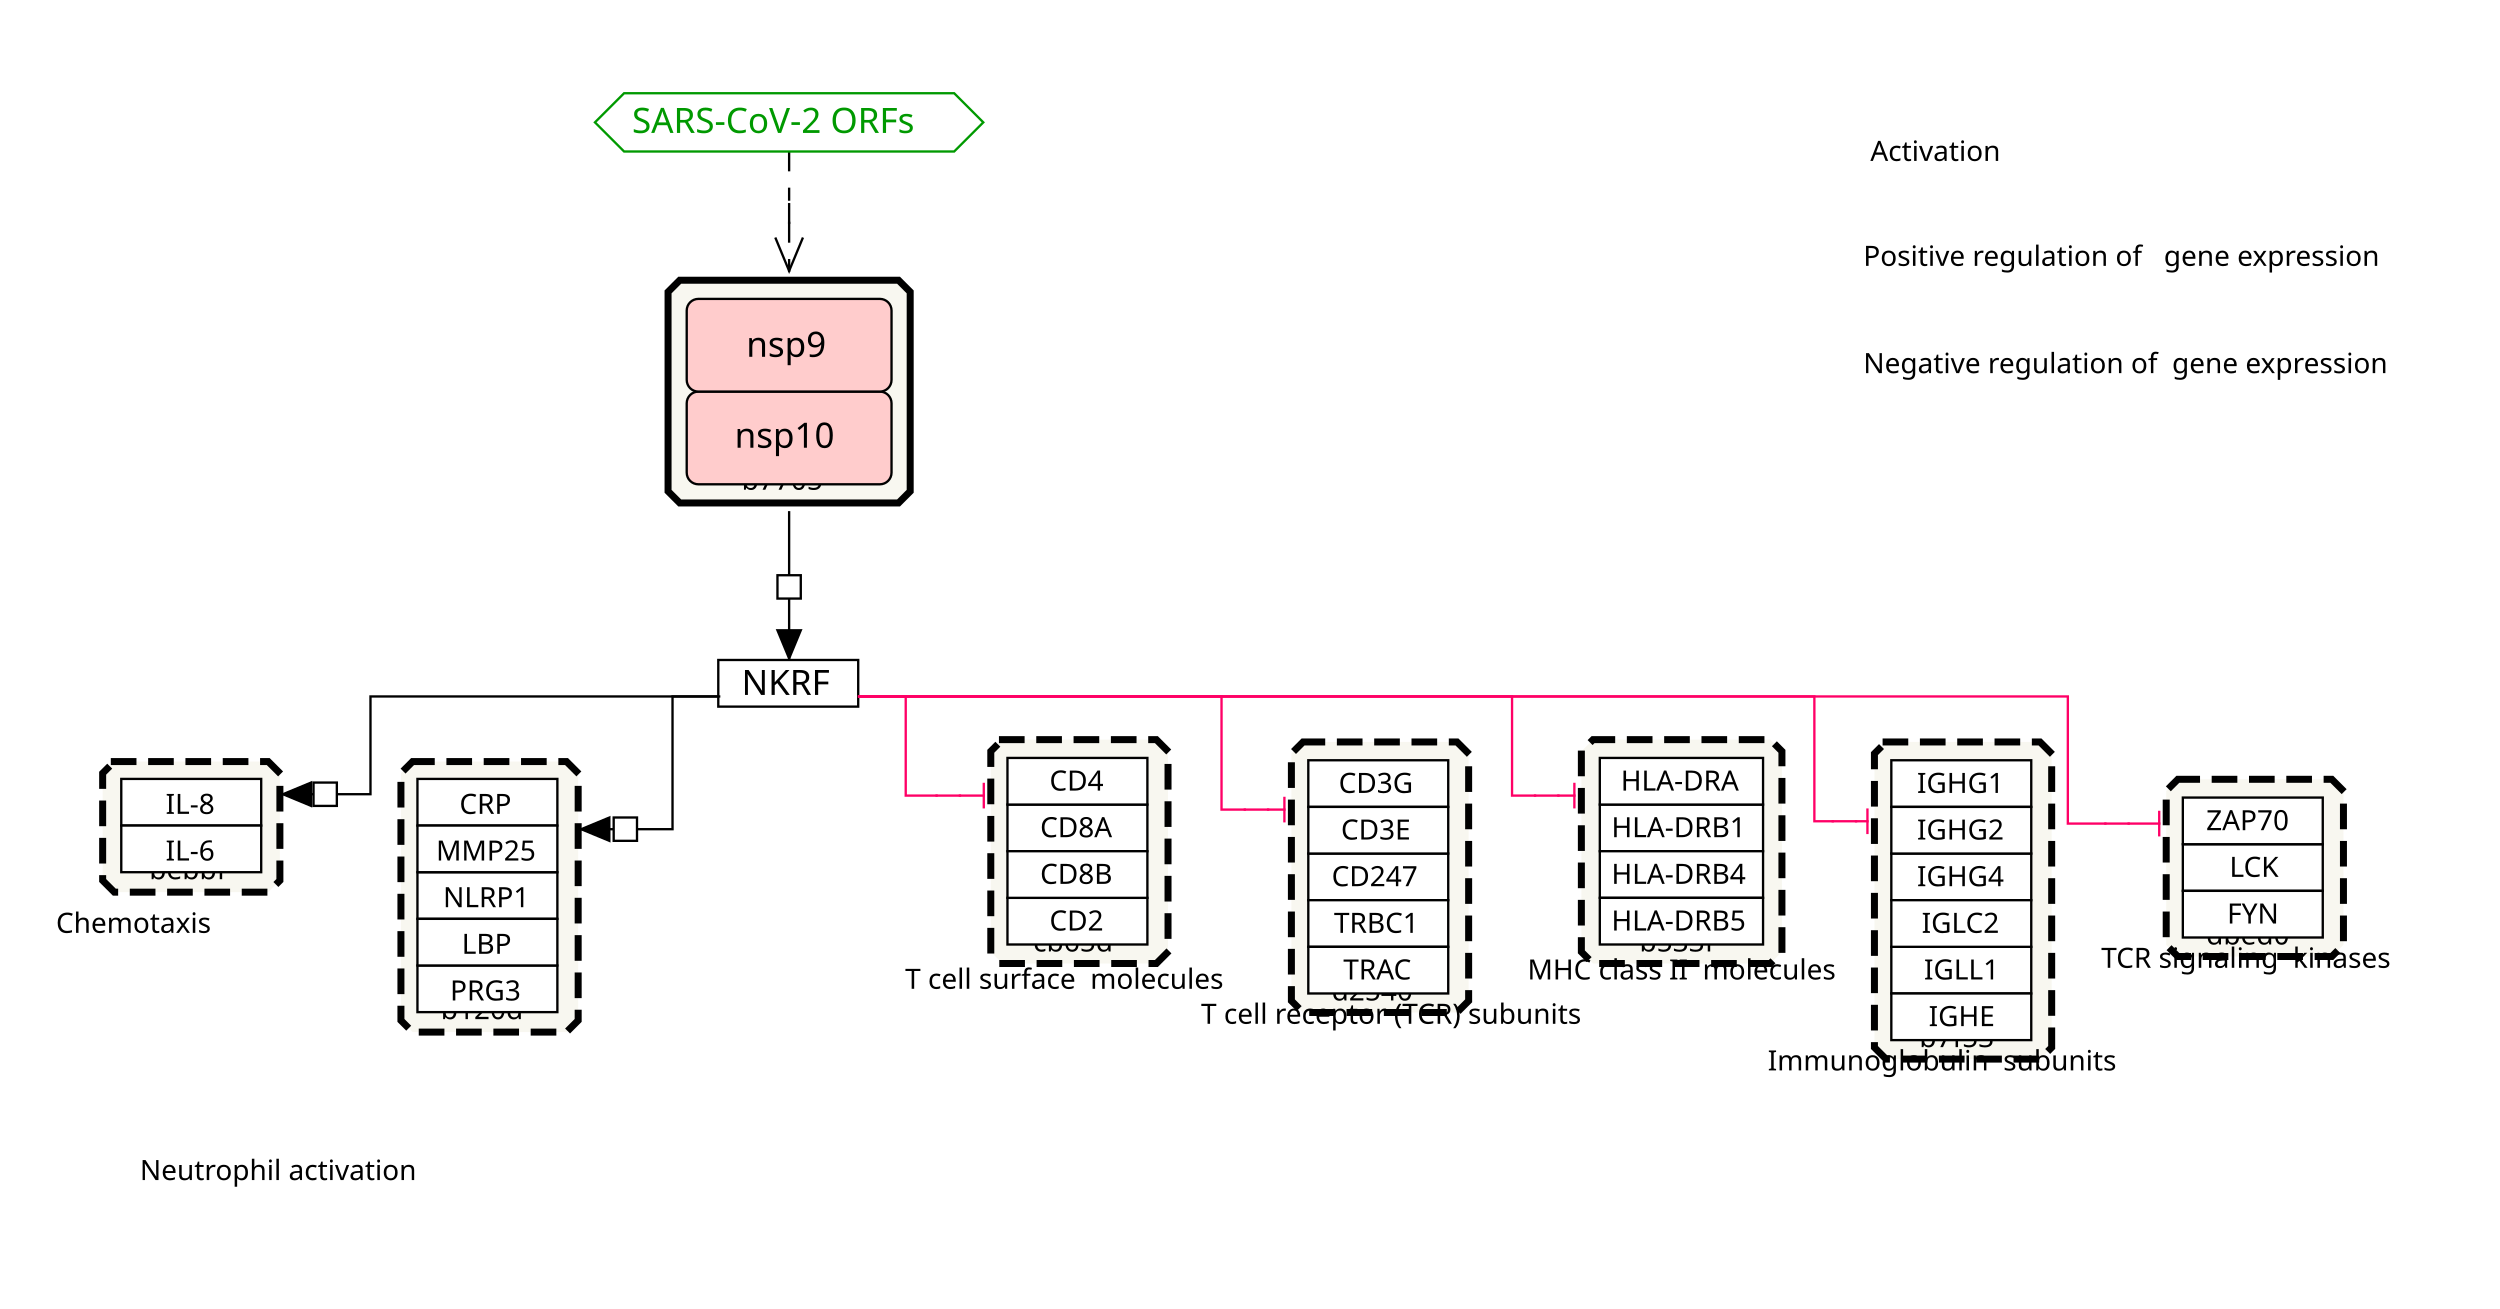
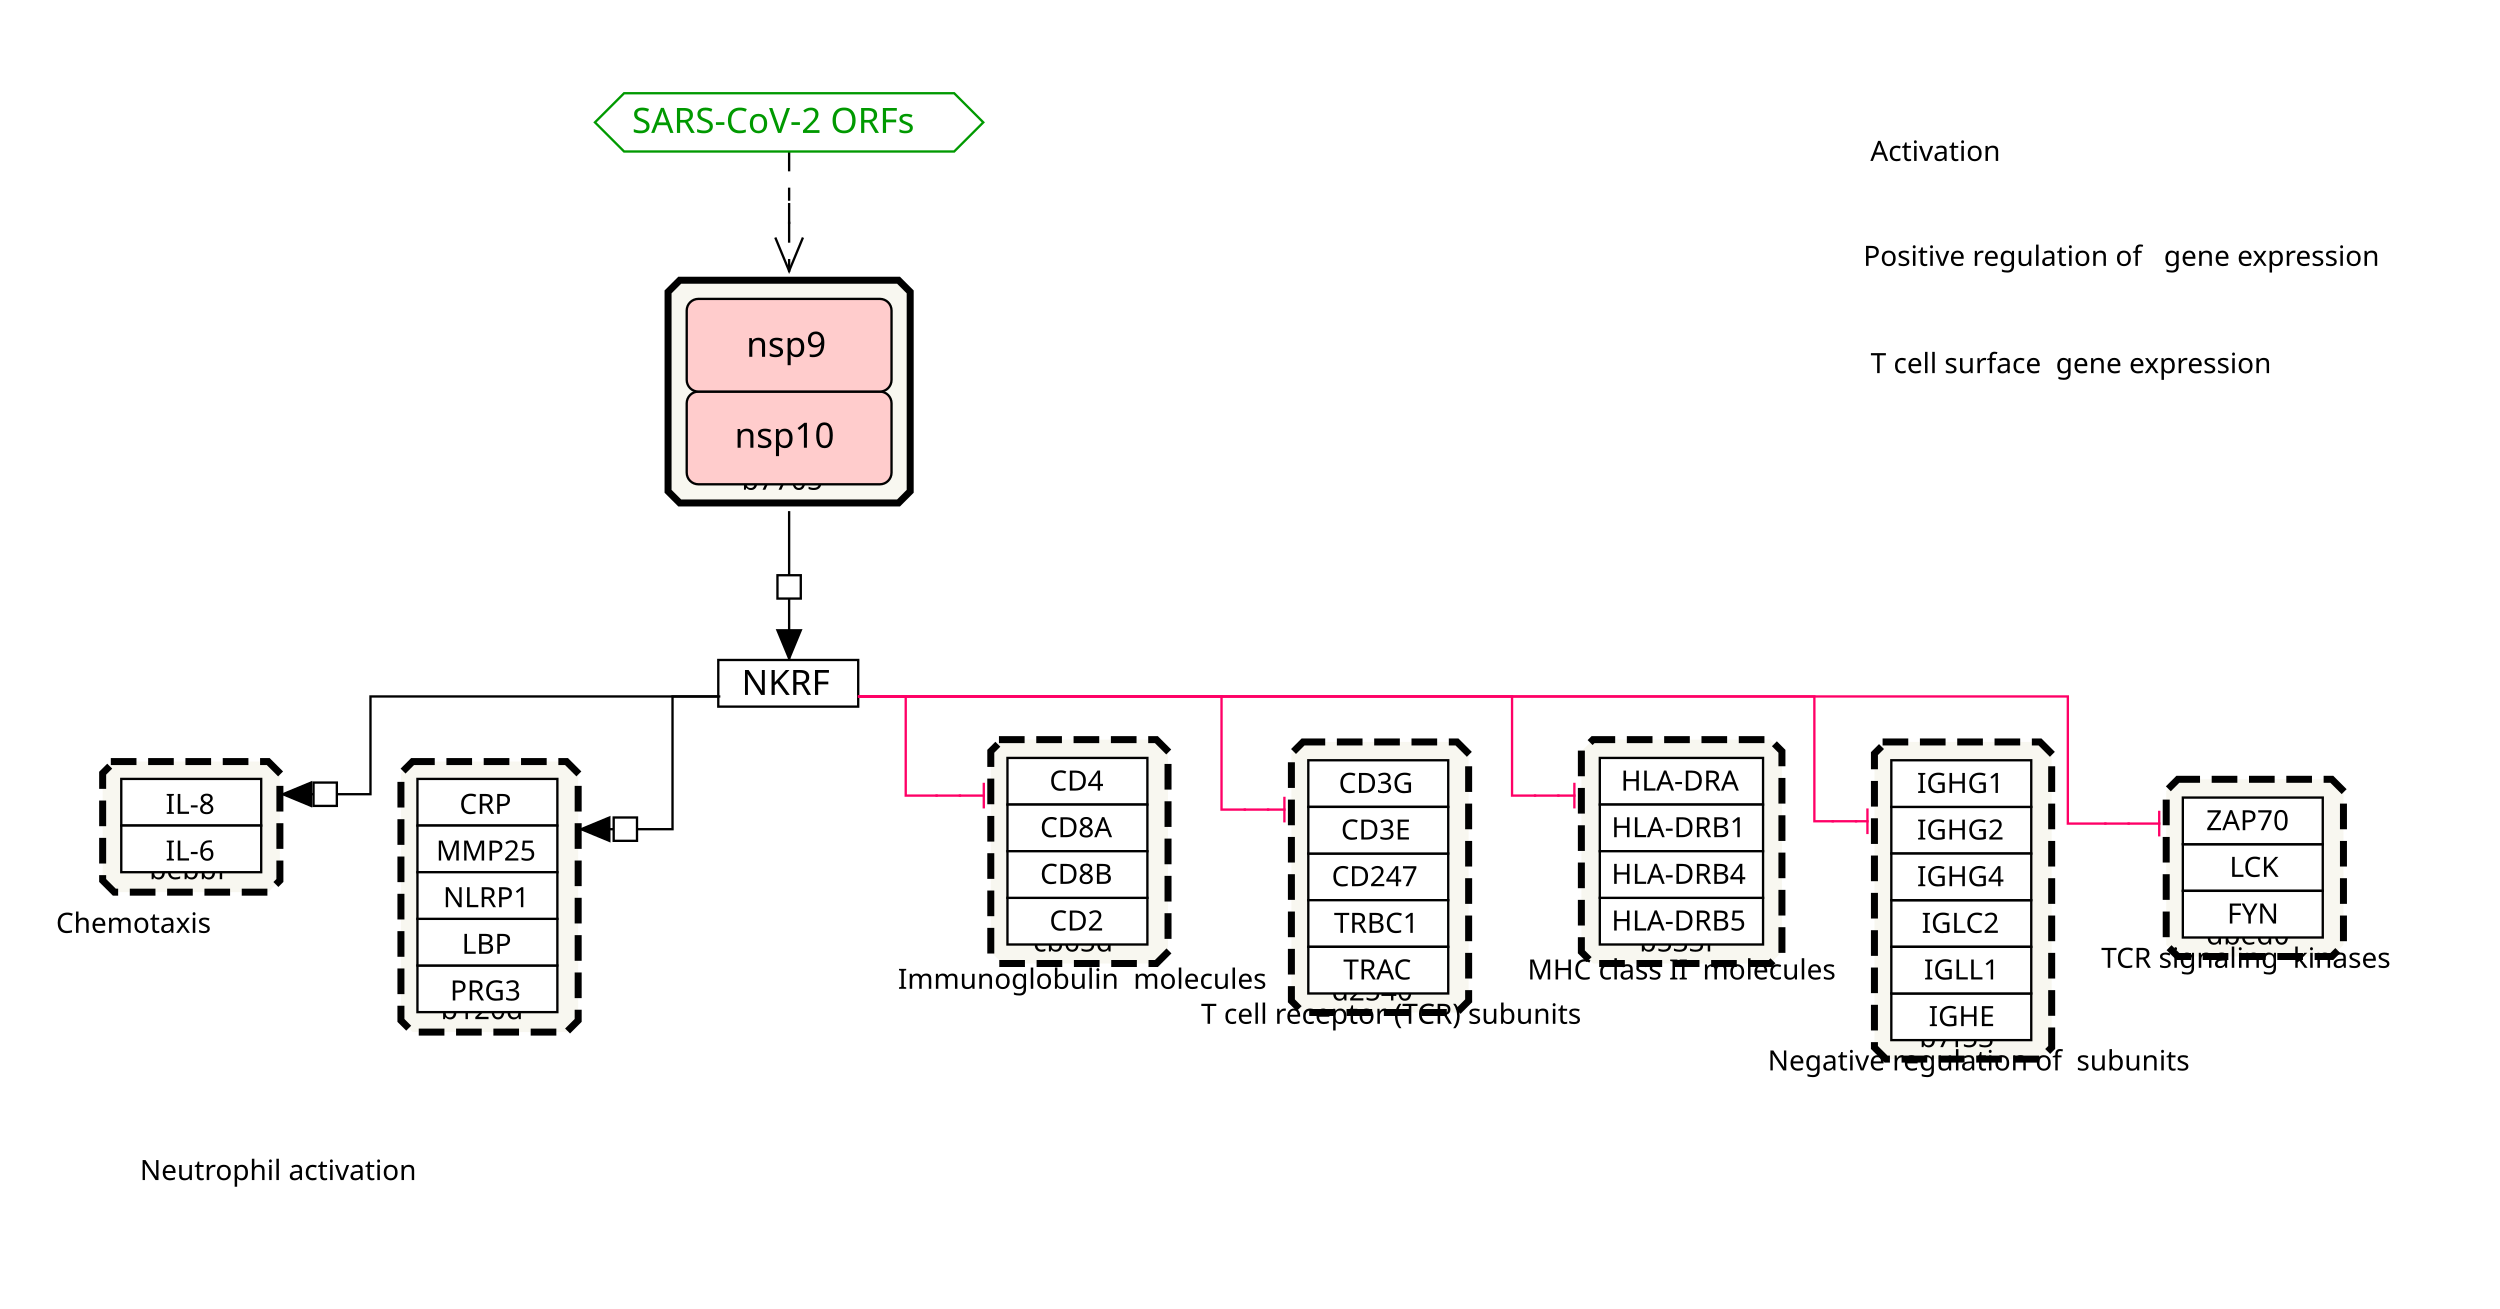
<svg xmlns="http://www.w3.org/2000/svg" fill-opacity="1" color-rendering="auto" color-interpolation="auto" text-rendering="auto" stroke="black" stroke-linecap="square" stroke-miterlimit="10" shape-rendering="auto" stroke-opacity="1" fill="black" stroke-dasharray="none" font-weight="normal" stroke-width="1" viewBox="0 0 1072 561" font-family="'Dialog'" font-style="normal" stroke-linejoin="miter" font-size="12px" stroke-dashoffset="0" image-rendering="auto">
  <defs id="genericDefs" />
  <g />
  <defs id="genericDefs" />
  <g>
    <g fill="white" text-rendering="geometricPrecision" color-interpolation="linearRGB" color-rendering="optimizeQuality" stroke="white" image-rendering="optimizeQuality">
      <rect x="-1" width="1074" height="563" y="-1" stroke="none" />
-       <path fill="rgb(248,247,240)" d="M176.919 326.557 L242.919 326.557 L247.919 331.557 L247.919 437.557 L242.919 442.557 L176.919 442.557 L171.919 437.557 L171.919 331.557 Z" fill-rule="evenodd" stroke="none" />
-     </g>
-     <g text-rendering="geometricPrecision" stroke-dasharray="8,8" stroke-width="3" color-interpolation="linearRGB" color-rendering="optimizeQuality" image-rendering="optimizeQuality">
-       <path fill="none" d="M176.919 326.557 L242.919 326.557 L247.919 331.557 L247.919 437.557 L242.919 442.557 L176.919 442.557 L171.919 437.557 L171.919 331.557 Z" fill-rule="evenodd" />
-       <text x="189" y="437" font-family="sans-serif" stroke-dasharray="none" stroke="none" stroke-width="1" xml:space="preserve">b120d</text>
+       <path fill="none" stroke-dasharray="8,8" d="M338.376 64.967 L338.376 85.567" stroke="black" />
+       <path fill="none" stroke-dasharray="8,8" d="M338.376 95.567 L338.376 116.166" stroke="black" />
+       <path fill="none" d="M332.636 102.308 L338.376 116.166 L344.116 102.308" stroke="black" />
+       <line fill="none" x1="338.376" x2="338.376" y1="95.567" y2="85.567" stroke-dasharray="8,8" stroke="black" />
+       <path fill="none" d="M308.376 298.642 L288.376 298.642 L288.376 355.557 L273.147 355.557" stroke="black" />
+       <path fill="none" d="M263.147 355.557 L247.919 355.557" stroke="black" />
+       <path fill="black" d="M261.777 349.817 L247.919 355.557 L261.777 361.298 Z" stroke="none" />
+       <rect x="263.147" width="10" height="10" y="350.557" transform="translate(268.1475,355.5572) rotate(180) translate(-268.1475,-355.5572)" stroke="none" />
+       <rect x="263.147" y="350.557" transform="translate(268.1475,355.5572) rotate(180) translate(-268.1475,-355.5572)" fill="none" width="10" height="10" stroke="black" />
+     </g>
+     <g font-size="10px" text-rendering="geometricPrecision" image-rendering="optimizeQuality" color-rendering="optimizeQuality" font-family="sans-serif" color-interpolation="linearRGB" font-weight="bold">
+       <text x="268" xml:space="preserve" y="359" stroke="none" />
+     </g>
+     <g fill="rgb(248,247,240)" text-rendering="geometricPrecision" color-interpolation="linearRGB" color-rendering="optimizeQuality" stroke="rgb(248,247,240)" image-rendering="optimizeQuality">
+       <path d="M429.85 317.154 L495.85 317.154 L500.85 322.154 L500.85 408.154 L495.85 413.154 L429.85 413.154 L424.85 408.154 L424.85 322.154 Z" stroke="none" fill-rule="evenodd" />
+     </g>
+     <g text-rendering="geometricPrecision" stroke-dasharray="8,8" stroke-width="3" color-interpolation="linearRGB" color-rendering="optimizeQuality" image-rendering="optimizeQuality">
+       <path fill="none" d="M429.85 317.154 L495.85 317.154 L500.85 322.154 L500.85 408.154 L495.85 413.154 L429.85 413.154 L424.85 408.154 L424.85 322.154 Z" fill-rule="evenodd" />
+       <text x="443" y="408" font-family="sans-serif" stroke-dasharray="none" stroke="none" stroke-width="1" xml:space="preserve">cb65d</text>
    </g>
    <g fill="rgb(255,0,102)" text-rendering="geometricPrecision" color-interpolation="linearRGB" color-rendering="optimizeQuality" stroke="rgb(255,0,102)" image-rendering="optimizeQuality">
      <path fill="none" d="M368.376 298.642 L388.376 298.642 L388.376 341.154 L401.613 341.154" />
      <path fill="none" d="M411.613 341.154 L421.85 341.154" />
      <line y2="336.154" fill="none" x1="421.85" x2="421.85" y1="346.154" />
      <line y2="341.154" fill="none" x1="411.613" x2="401.613" y1="341.154" />
-       <path fill="none" stroke-dasharray="8,8" d="M338.376 64.967 L338.376 85.567" stroke="black" />
-       <path fill="none" stroke-dasharray="8,8" d="M338.376 95.567 L338.376 116.166" stroke="black" />
-       <path fill="none" d="M332.636 102.308 L338.376 116.166 L344.116 102.308" stroke="black" />
-       <line fill="none" x1="338.376" x2="338.376" y1="95.567" y2="85.567" stroke-dasharray="8,8" stroke="black" />
-       <path fill="rgb(248,247,240)" d="M429.85 317.154 L495.85 317.154 L500.85 322.154 L500.85 408.154 L495.85 413.154 L429.85 413.154 L424.85 408.154 L424.85 322.154 Z" fill-rule="evenodd" stroke="none" />
-     </g>
-     <g text-rendering="geometricPrecision" stroke-dasharray="8,8" stroke-width="3" color-interpolation="linearRGB" color-rendering="optimizeQuality" image-rendering="optimizeQuality">
-       <path fill="none" d="M429.85 317.154 L495.85 317.154 L500.85 322.154 L500.85 408.154 L495.85 413.154 L429.85 413.154 L424.85 408.154 L424.85 322.154 Z" fill-rule="evenodd" />
-       <text x="443" y="408" font-family="sans-serif" stroke-dasharray="none" stroke="none" stroke-width="1" xml:space="preserve">cb65d</text>
-       <path fill="none" stroke-width="1" stroke-dasharray="none" d="M338.376 219.668 L338.376 246.655" />
-       <path fill="none" stroke-width="1" stroke-dasharray="none" d="M338.376 256.655 L338.376 283.642" />
-       <path stroke-width="1" stroke-dasharray="none" d="M332.636 269.784 L338.376 283.642 L344.116 269.784 Z" stroke="none" />
-     </g>
-     <g transform="translate(338.3761,251.6548) rotate(90) translate(-338.3761,-251.6548)" fill="white" text-rendering="geometricPrecision" color-rendering="optimizeQuality" image-rendering="optimizeQuality" color-interpolation="linearRGB" stroke="white">
-       <rect x="333.376" width="10" height="10" y="246.655" stroke="none" />
-       <rect fill="none" x="333.376" width="10" height="10" y="246.655" stroke="black" />
+       <path fill="none" d="M338.376 219.668 L338.376 246.655" stroke="black" />
+       <path fill="none" d="M338.376 256.655 L338.376 283.642" stroke="black" />
+       <path fill="black" d="M332.636 269.784 L338.376 283.642 L344.116 269.784 Z" stroke="none" />
+       <rect x="333.376" y="246.655" transform="translate(338.3761,251.6548) rotate(90) translate(-338.3761,-251.6548)" fill="white" width="10" height="10" stroke="none" />
+       <rect x="333.376" y="246.655" transform="translate(338.3761,251.6548) rotate(90) translate(-338.3761,-251.6548)" fill="none" width="10" height="10" stroke="black" />
    </g>
    <g font-size="10px" text-rendering="geometricPrecision" image-rendering="optimizeQuality" color-rendering="optimizeQuality" font-family="sans-serif" color-interpolation="linearRGB" font-weight="bold">
      <text x="338" xml:space="preserve" y="255" stroke="none" />
    </g>
    <g fill="rgb(248,247,240)" text-rendering="geometricPrecision" color-interpolation="linearRGB" color-rendering="optimizeQuality" stroke="rgb(248,247,240)" image-rendering="optimizeQuality">
      <path d="M291.464 120.166 L385.289 120.166 L390.289 125.166 L390.289 210.668 L385.289 215.668 L291.464 215.668 L286.464 210.668 L286.464 125.166 Z" stroke="none" fill-rule="evenodd" />
      <path fill="none" d="M291.464 120.166 L385.289 120.166 L390.289 125.166 L390.289 210.668 L385.289 215.668 L291.464 215.668 L286.464 210.668 L286.464 125.166 Z" stroke-width="3" fill-rule="evenodd" stroke="black" />
      <text fill="black" x="318" xml:space="preserve" y="210" font-family="sans-serif" stroke="none">b7705</text>
-       <path fill="none" d="M308.376 298.642 L288.376 298.642 L288.376 355.557 L273.147 355.557" stroke="black" />
-       <path fill="none" d="M263.147 355.557 L247.919 355.557" stroke="black" />
-       <path fill="black" d="M261.777 349.817 L247.919 355.557 L261.777 361.298 Z" stroke="none" />
-       <rect x="263.147" y="350.557" transform="translate(268.1475,355.5572) rotate(180) translate(-268.1475,-355.5572)" fill="white" width="10" height="10" stroke="none" />
-       <rect x="263.147" y="350.557" transform="translate(268.1475,355.5572) rotate(180) translate(-268.1475,-355.5572)" fill="none" width="10" height="10" stroke="black" />
-     </g>
-     <g font-size="10px" text-rendering="geometricPrecision" image-rendering="optimizeQuality" color-rendering="optimizeQuality" font-family="sans-serif" color-interpolation="linearRGB" font-weight="bold">
-       <text x="268" xml:space="preserve" y="359" stroke="none" />
+       <path d="M176.919 326.557 L242.919 326.557 L247.919 331.557 L247.919 437.557 L242.919 442.557 L176.919 442.557 L171.919 437.557 L171.919 331.557 Z" stroke="none" fill-rule="evenodd" />
+     </g>
+     <g text-rendering="geometricPrecision" stroke-dasharray="8,8" stroke-width="3" color-interpolation="linearRGB" color-rendering="optimizeQuality" image-rendering="optimizeQuality">
+       <path fill="none" d="M176.919 326.557 L242.919 326.557 L247.919 331.557 L247.919 437.557 L242.919 442.557 L176.919 442.557 L171.919 437.557 L171.919 331.557 Z" fill-rule="evenodd" />
+       <text x="189" y="437" font-family="sans-serif" stroke-dasharray="none" stroke="none" stroke-width="1" xml:space="preserve">b120d</text>
+     </g>
+     <g fill="rgb(248,247,240)" text-rendering="geometricPrecision" color-interpolation="linearRGB" color-rendering="optimizeQuality" stroke="rgb(248,247,240)" image-rendering="optimizeQuality">
+       <path d="M808.758 318.154 L874.758 318.154 L879.758 323.154 L879.758 449.154 L874.758 454.154 L808.758 454.154 L803.758 449.154 L803.758 323.154 Z" stroke="none" fill-rule="evenodd" />
+     </g>
+     <g text-rendering="geometricPrecision" stroke-dasharray="8,8" stroke-width="3" color-interpolation="linearRGB" color-rendering="optimizeQuality" image-rendering="optimizeQuality">
+       <path fill="none" d="M808.758 318.154 L874.758 318.154 L879.758 323.154 L879.758 449.154 L874.758 454.154 L808.758 454.154 L803.758 449.154 L803.758 323.154 Z" fill-rule="evenodd" />
+       <text x="823" y="449" font-family="sans-serif" stroke-dasharray="none" stroke="none" stroke-width="1" xml:space="preserve">b7f53</text>
+     </g>
+     <g fill="rgb(248,247,240)" text-rendering="geometricPrecision" color-interpolation="linearRGB" color-rendering="optimizeQuality" stroke="rgb(248,247,240)" image-rendering="optimizeQuality">
+       <path d="M49.017 326.557 L115.017 326.557 L120.017 331.557 L120.017 377.557 L115.017 382.557 L49.017 382.557 L44.017 377.557 L44.017 331.557 Z" stroke="none" fill-rule="evenodd" />
+     </g>
+     <g text-rendering="geometricPrecision" stroke-dasharray="8,8" stroke-width="3" color-interpolation="linearRGB" color-rendering="optimizeQuality" image-rendering="optimizeQuality">
+       <path fill="none" d="M49.017 326.557 L115.017 326.557 L120.017 331.557 L120.017 377.557 L115.017 382.557 L49.017 382.557 L44.017 377.557 L44.017 331.557 Z" fill-rule="evenodd" />
+       <text x="64" y="377" font-family="sans-serif" stroke-dasharray="none" stroke="none" stroke-width="1" xml:space="preserve">bebbf</text>
    </g>
    <g fill="rgb(248,247,240)" text-rendering="geometricPrecision" color-interpolation="linearRGB" color-rendering="optimizeQuality" stroke="rgb(248,247,240)" image-rendering="optimizeQuality">
      <path d="M683.091 317.154 L759.091 317.154 L764.091 322.154 L764.091 408.154 L759.091 413.154 L683.091 413.154 L678.091 408.154 L678.091 322.154 Z" stroke="none" fill-rule="evenodd" />
    </g>
    <g text-rendering="geometricPrecision" stroke-dasharray="8,8" stroke-width="3" color-interpolation="linearRGB" color-rendering="optimizeQuality" image-rendering="optimizeQuality">
      <path fill="none" d="M683.091 317.154 L759.091 317.154 L764.091 322.154 L764.091 408.154 L759.091 413.154 L683.091 413.154 L678.091 408.154 L678.091 322.154 Z" fill-rule="evenodd" />
      <text x="703" y="408" font-family="sans-serif" stroke-dasharray="none" stroke="none" stroke-width="1" xml:space="preserve">b533f</text>
    </g>
-     <g fill="rgb(248,247,240)" text-rendering="geometricPrecision" color-interpolation="linearRGB" color-rendering="optimizeQuality" stroke="rgb(248,247,240)" image-rendering="optimizeQuality">
-       <path d="M49.017 326.557 L115.017 326.557 L120.017 331.557 L120.017 377.557 L115.017 382.557 L49.017 382.557 L44.017 377.557 L44.017 331.557 Z" stroke="none" fill-rule="evenodd" />
-     </g>
-     <g text-rendering="geometricPrecision" stroke-dasharray="8,8" stroke-width="3" color-interpolation="linearRGB" color-rendering="optimizeQuality" image-rendering="optimizeQuality">
-       <path fill="none" d="M49.017 326.557 L115.017 326.557 L120.017 331.557 L120.017 377.557 L115.017 382.557 L49.017 382.557 L44.017 377.557 L44.017 331.557 Z" fill-rule="evenodd" />
-       <text x="64" y="377" font-family="sans-serif" stroke-dasharray="none" stroke="none" stroke-width="1" xml:space="preserve">bebbf</text>
-     </g>
-     <g fill="rgb(248,247,240)" text-rendering="geometricPrecision" color-interpolation="linearRGB" color-rendering="optimizeQuality" stroke="rgb(248,247,240)" image-rendering="optimizeQuality">
-       <path d="M808.758 318.154 L874.758 318.154 L879.758 323.154 L879.758 449.154 L874.758 454.154 L808.758 454.154 L803.758 449.154 L803.758 323.154 Z" stroke="none" fill-rule="evenodd" />
-     </g>
-     <g text-rendering="geometricPrecision" stroke-dasharray="8,8" stroke-width="3" color-interpolation="linearRGB" color-rendering="optimizeQuality" image-rendering="optimizeQuality">
-       <path fill="none" d="M808.758 318.154 L874.758 318.154 L879.758 323.154 L879.758 449.154 L874.758 454.154 L808.758 454.154 L803.758 449.154 L803.758 323.154 Z" fill-rule="evenodd" />
-       <text x="823" y="449" font-family="sans-serif" stroke-dasharray="none" stroke="none" stroke-width="1" xml:space="preserve">b7f53</text>
-     </g>
-     <g fill="white" text-rendering="geometricPrecision" color-interpolation="linearRGB" color-rendering="optimizeQuality" stroke="white" image-rendering="optimizeQuality">
+     <g fill="white" text-rendering="geometricPrecision" color-interpolation="linearRGB" color-rendering="optimizeQuality" stroke="white" image-rendering="optimizeQuality">
+       <rect x="179" width="60" height="20" y="414" stroke="none" />
+       <rect fill="none" x="179" width="60" height="20" y="414" stroke="black" />
+       <text fill="black" x="193" xml:space="preserve" y="429" font-family="sans-serif" stroke="none">PRG3</text>
+       <rect x="179" width="60" height="20" y="334" stroke="none" />
+       <rect fill="none" x="179" width="60" height="20" y="334" stroke="black" />
+       <text fill="black" x="197" xml:space="preserve" y="349" font-family="sans-serif" stroke="none">CRP</text>
+       <rect x="179" width="60" height="20" y="394" stroke="none" />
+       <rect fill="none" x="179" width="60" height="20" y="394" stroke="black" />
+       <text fill="black" x="198" xml:space="preserve" y="409" font-family="sans-serif" stroke="none">LBP</text>
+       <rect x="811" width="60" height="20" y="346" stroke="none" />
+       <rect fill="none" x="811" width="60" height="20" y="346" stroke="black" />
+       <text fill="black" x="822" xml:space="preserve" y="360" font-family="sans-serif" stroke="none">IGHG2</text>
+       <rect x="811" width="60" height="20" y="386" stroke="none" />
+       <rect fill="none" x="811" width="60" height="20" y="386" stroke="black" />
+       <text fill="black" x="824" xml:space="preserve" y="400" font-family="sans-serif" stroke="none">IGLC2</text>
+       <rect x="811" width="60" height="20" y="366" stroke="none" />
+       <rect fill="none" x="811" width="60" height="20" y="366" stroke="black" />
+       <text fill="black" x="822" xml:space="preserve" y="380" font-family="sans-serif" stroke="none">IGHG4</text>
+       <rect x="811" width="60" height="20" y="426" stroke="none" />
+       <rect fill="none" x="811" width="60" height="20" y="426" stroke="black" />
+       <text fill="black" x="827" xml:space="preserve" y="440" font-family="sans-serif" stroke="none">IGHE</text>
+       <rect x="179" width="60" height="20" y="354" stroke="none" />
+       <rect fill="none" x="179" width="60" height="20" y="354" stroke="black" />
+       <text fill="black" x="187" xml:space="preserve" y="369" font-family="sans-serif" stroke="none">MMP25</text>
+       <rect x="811" width="60" height="20" y="326" stroke="none" />
+       <rect fill="none" x="811" width="60" height="20" y="326" stroke="black" />
+       <text fill="black" x="822" xml:space="preserve" y="340" font-family="sans-serif" stroke="none">IGHG1</text>
+       <rect x="432" width="60" height="20" y="325" stroke="none" />
+       <rect fill="none" x="432" width="60" height="20" y="325" stroke="black" />
+       <text fill="black" x="450" xml:space="preserve" y="339" font-family="sans-serif" stroke="none">CD4</text>
+       <rect x="432" width="60" height="20" y="345" stroke="none" />
+       <rect fill="none" x="432" width="60" height="20" y="345" stroke="black" />
+       <text fill="black" x="446" xml:space="preserve" y="359" font-family="sans-serif" stroke="none">CD8A</text>
+       <rect x="294.464" y="167.917" fill="rgb(255,204,204)" width="87.825" rx="5" ry="5" height="39.751" stroke="none" />
+       <rect x="294.464" y="167.917" fill="none" width="87.825" rx="5" ry="5" height="39.751" stroke="black" />
+     </g>
+     <g text-rendering="geometricPrecision" font-size="15px" font-family="sans-serif" color-interpolation="linearRGB" color-rendering="optimizeQuality" image-rendering="optimizeQuality">
+       <text x="315" xml:space="preserve" y="192" stroke="none">nsp10</text>
+     </g>
+     <g fill="white" text-rendering="geometricPrecision" color-interpolation="linearRGB" color-rendering="optimizeQuality" stroke="white" image-rendering="optimizeQuality">
+       <rect x="686" width="70" height="20" y="325" stroke="none" />
+       <rect fill="none" x="686" width="70" height="20" y="325" stroke="black" />
+       <text fill="black" x="695" xml:space="preserve" y="339" font-family="sans-serif" stroke="none">HLA-DRA</text>
      <rect x="811" width="60" height="20" y="406" stroke="none" />
      <rect fill="none" x="811" width="60" height="20" y="406" stroke="black" />
      <text fill="black" x="825" xml:space="preserve" y="420" font-family="sans-serif" stroke="none">IGLL1</text>
+       <rect x="294.464" y="128.166" fill="rgb(255,204,204)" width="87.825" rx="5" ry="5" height="39.751" stroke="none" />
+       <rect x="294.464" y="128.166" fill="none" width="87.825" rx="5" ry="5" height="39.751" stroke="black" />
+     </g>
+     <g text-rendering="geometricPrecision" font-size="15px" font-family="sans-serif" color-interpolation="linearRGB" color-rendering="optimizeQuality" image-rendering="optimizeQuality">
+       <text x="320" xml:space="preserve" y="153" stroke="none">nsp9</text>
+     </g>
+     <g fill="white" text-rendering="geometricPrecision" color-interpolation="linearRGB" color-rendering="optimizeQuality" stroke="white" image-rendering="optimizeQuality">
      <rect x="432" width="60" height="20" y="385" stroke="none" />
      <rect fill="none" x="432" width="60" height="20" y="385" stroke="black" />
      <text fill="black" x="450" xml:space="preserve" y="399" font-family="sans-serif" stroke="none">CD2</text>
-       <rect x="432" width="60" height="20" y="345" stroke="none" />
-       <rect fill="none" x="432" width="60" height="20" y="345" stroke="black" />
-       <text fill="black" x="446" xml:space="preserve" y="359" font-family="sans-serif" stroke="none">CD8A</text>
-       <rect x="811" width="60" height="20" y="366" stroke="none" />
-       <rect fill="none" x="811" width="60" height="20" y="366" stroke="black" />
-       <text fill="black" x="822" xml:space="preserve" y="380" font-family="sans-serif" stroke="none">IGHG4</text>
-       <rect x="179" width="60" height="20" y="334" stroke="none" />
-       <rect fill="none" x="179" width="60" height="20" y="334" stroke="black" />
-       <text fill="black" x="197" xml:space="preserve" y="349" font-family="sans-serif" stroke="none">CRP</text>
+       <rect x="52" width="60" height="20" y="334" stroke="none" />
+       <rect fill="none" x="52" width="60" height="20" y="334" stroke="black" />
+       <text fill="black" x="71" xml:space="preserve" y="349" font-family="sans-serif" stroke="none">IL-8</text>
+       <rect x="686" width="70" height="20" y="385" stroke="none" />
+       <rect fill="none" x="686" width="70" height="20" y="385" stroke="black" />
+       <text fill="black" x="691" xml:space="preserve" y="399" font-family="sans-serif" stroke="none">HLA-DRB5</text>
+       <rect x="686" width="70" height="20" y="345" stroke="none" />
+       <rect fill="none" x="686" width="70" height="20" y="345" stroke="black" />
+       <text fill="black" x="691" xml:space="preserve" y="359" font-family="sans-serif" stroke="none">HLA-DRB1</text>
+       <rect x="686" width="70" height="20" y="365" stroke="none" />
+       <rect fill="none" x="686" width="70" height="20" y="365" stroke="black" />
+       <text fill="black" x="691" xml:space="preserve" y="379" font-family="sans-serif" stroke="none">HLA-DRB4</text>
+       <path d="M255.112 52.467 L267.612 39.967 L409.14 39.967 L421.64 52.467 L409.14 64.967 L267.612 64.967 Z" stroke="none" fill-rule="evenodd" />
+       <path fill="none" d="M255.112 52.467 L267.612 39.967 L409.14 39.967 L421.64 52.467 L409.14 64.967 L267.612 64.967 Z" fill-rule="evenodd" stroke="rgb(0,153,0)" />
+     </g>
+     <g font-size="15px" fill="rgb(0,153,0)" text-rendering="geometricPrecision" image-rendering="optimizeQuality" color-rendering="optimizeQuality" font-family="sans-serif" stroke="rgb(0,153,0)" color-interpolation="linearRGB">
+       <text x="271" xml:space="preserve" y="57" stroke="none">SARS-CoV-2 ORFs</text>
+     </g>
+     <g fill="white" text-rendering="geometricPrecision" color-interpolation="linearRGB" color-rendering="optimizeQuality" stroke="white" image-rendering="optimizeQuality">
      <rect x="179" width="60" height="20" y="374" stroke="none" />
      <rect fill="none" x="179" width="60" height="20" y="374" stroke="black" />
      <text fill="black" x="190" xml:space="preserve" y="389" font-family="sans-serif" stroke="none">NLRP1</text>
-       <rect x="811" width="60" height="20" y="386" stroke="none" />
-       <rect fill="none" x="811" width="60" height="20" y="386" stroke="black" />
-       <text fill="black" x="824" xml:space="preserve" y="400" font-family="sans-serif" stroke="none">IGLC2</text>
      <rect x="308" width="60" height="20" y="283" stroke="none" />
      <rect fill="none" x="308" width="60" height="20" y="283" stroke="black" />
    </g>
    <g text-rendering="geometricPrecision" font-size="15px" font-family="sans-serif" color-interpolation="linearRGB" color-rendering="optimizeQuality" image-rendering="optimizeQuality">
      <text x="318" xml:space="preserve" y="298" stroke="none">NKRF</text>
    </g>
    <g fill="white" text-rendering="geometricPrecision" color-interpolation="linearRGB" color-rendering="optimizeQuality" stroke="white" image-rendering="optimizeQuality">
-       <rect x="811" width="60" height="20" y="326" stroke="none" />
-       <rect fill="none" x="811" width="60" height="20" y="326" stroke="black" />
-       <text fill="black" x="822" xml:space="preserve" y="340" font-family="sans-serif" stroke="none">IGHG1</text>
-       <path d="M255.112 52.467 L267.612 39.967 L409.14 39.967 L421.64 52.467 L409.14 64.967 L267.612 64.967 Z" stroke="none" fill-rule="evenodd" />
-       <path fill="none" d="M255.112 52.467 L267.612 39.967 L409.14 39.967 L421.64 52.467 L409.14 64.967 L267.612 64.967 Z" fill-rule="evenodd" stroke="rgb(0,153,0)" />
-     </g>
-     <g font-size="15px" fill="rgb(0,153,0)" text-rendering="geometricPrecision" image-rendering="optimizeQuality" color-rendering="optimizeQuality" font-family="sans-serif" stroke="rgb(0,153,0)" color-interpolation="linearRGB">
-       <text x="271" xml:space="preserve" y="57" stroke="none">SARS-CoV-2 ORFs</text>
-     </g>
-     <g fill="white" text-rendering="geometricPrecision" color-interpolation="linearRGB" color-rendering="optimizeQuality" stroke="white" image-rendering="optimizeQuality">
-       <rect x="686" width="70" height="20" y="345" stroke="none" />
-       <rect fill="none" x="686" width="70" height="20" y="345" stroke="black" />
-       <text fill="black" x="691" xml:space="preserve" y="359" font-family="sans-serif" stroke="none">HLA-DRB1</text>
-       <rect x="432" width="60" height="20" y="325" stroke="none" />
-       <rect fill="none" x="432" width="60" height="20" y="325" stroke="black" />
-       <text fill="black" x="450" xml:space="preserve" y="339" font-family="sans-serif" stroke="none">CD4</text>
-       <rect x="811" width="60" height="20" y="426" stroke="none" />
-       <rect fill="none" x="811" width="60" height="20" y="426" stroke="black" />
-       <text fill="black" x="827" xml:space="preserve" y="440" font-family="sans-serif" stroke="none">IGHE</text>
-       <rect x="179" width="60" height="20" y="414" stroke="none" />
-       <rect fill="none" x="179" width="60" height="20" y="414" stroke="black" />
-       <text fill="black" x="193" xml:space="preserve" y="429" font-family="sans-serif" stroke="none">PRG3</text>
-       <rect x="811" width="60" height="20" y="346" stroke="none" />
-       <rect fill="none" x="811" width="60" height="20" y="346" stroke="black" />
-       <text fill="black" x="822" xml:space="preserve" y="360" font-family="sans-serif" stroke="none">IGHG2</text>
-       <rect x="179" width="60" height="20" y="394" stroke="none" />
-       <rect fill="none" x="179" width="60" height="20" y="394" stroke="black" />
-       <text fill="black" x="198" xml:space="preserve" y="409" font-family="sans-serif" stroke="none">LBP</text>
-       <rect x="686" width="70" height="20" y="365" stroke="none" />
-       <rect fill="none" x="686" width="70" height="20" y="365" stroke="black" />
-       <text fill="black" x="691" xml:space="preserve" y="379" font-family="sans-serif" stroke="none">HLA-DRB4</text>
-       <rect x="294.464" y="167.917" fill="rgb(255,204,204)" width="87.825" rx="5" ry="5" height="39.751" stroke="none" />
-       <rect x="294.464" y="167.917" fill="none" width="87.825" rx="5" ry="5" height="39.751" stroke="black" />
-     </g>
-     <g text-rendering="geometricPrecision" font-size="15px" font-family="sans-serif" color-interpolation="linearRGB" color-rendering="optimizeQuality" image-rendering="optimizeQuality">
-       <text x="315" xml:space="preserve" y="192" stroke="none">nsp10</text>
-     </g>
-     <g fill="white" text-rendering="geometricPrecision" color-interpolation="linearRGB" color-rendering="optimizeQuality" stroke="white" image-rendering="optimizeQuality">
-       <rect x="52" width="60" height="20" y="334" stroke="none" />
-       <rect fill="none" x="52" width="60" height="20" y="334" stroke="black" />
-       <text fill="black" x="71" xml:space="preserve" y="349" font-family="sans-serif" stroke="none">IL-8</text>
      <rect x="432" width="60" height="20" y="365" stroke="none" />
      <rect fill="none" x="432" width="60" height="20" y="365" stroke="black" />
      <text fill="black" x="446" xml:space="preserve" y="379" font-family="sans-serif" stroke="none">CD8B</text>
-       <rect x="686" width="70" height="20" y="385" stroke="none" />
-       <rect fill="none" x="686" width="70" height="20" y="385" stroke="black" />
-       <text fill="black" x="691" xml:space="preserve" y="399" font-family="sans-serif" stroke="none">HLA-DRB5</text>
-       <rect x="294.464" y="128.166" fill="rgb(255,204,204)" width="87.825" rx="5" ry="5" height="39.751" stroke="none" />
-       <rect x="294.464" y="128.166" fill="none" width="87.825" rx="5" ry="5" height="39.751" stroke="black" />
-     </g>
-     <g text-rendering="geometricPrecision" font-size="15px" font-family="sans-serif" color-interpolation="linearRGB" color-rendering="optimizeQuality" image-rendering="optimizeQuality">
-       <text x="320" xml:space="preserve" y="153" stroke="none">nsp9</text>
-     </g>
-     <g fill="white" text-rendering="geometricPrecision" color-interpolation="linearRGB" color-rendering="optimizeQuality" stroke="white" image-rendering="optimizeQuality">
-       <rect x="686" width="70" height="20" y="325" stroke="none" />
-       <rect fill="none" x="686" width="70" height="20" y="325" stroke="black" />
-       <text fill="black" x="695" xml:space="preserve" y="339" font-family="sans-serif" stroke="none">HLA-DRA</text>
-       <rect x="179" width="60" height="20" y="354" stroke="none" />
-       <rect fill="none" x="179" width="60" height="20" y="354" stroke="black" />
-       <text fill="black" x="187" xml:space="preserve" y="369" font-family="sans-serif" stroke="none">MMP25</text>
      <rect x="52" width="60" height="20" y="354" stroke="none" />
      <rect fill="none" x="52" width="60" height="20" y="354" stroke="black" />
      <text fill="black" x="71" xml:space="preserve" y="369" font-family="sans-serif" stroke="none">IL-6</text>
      <path fill="rgb(248,247,240)" d="M558.752 318.154 L624.752 318.154 L629.752 323.154 L629.752 429.154 L624.752 434.154 L558.752 434.154 L553.752 429.154 L553.752 323.154 Z" fill-rule="evenodd" stroke="none" />
    </g>
    <g text-rendering="geometricPrecision" stroke-dasharray="8,8" stroke-width="3" color-interpolation="linearRGB" color-rendering="optimizeQuality" image-rendering="optimizeQuality">
      <path fill="none" d="M558.752 318.154 L624.752 318.154 L629.752 323.154 L629.752 429.154 L624.752 434.154 L558.752 434.154 L553.752 429.154 L553.752 323.154 Z" fill-rule="evenodd" />
      <text x="571" y="429" font-family="sans-serif" stroke-dasharray="none" stroke="none" stroke-width="1" xml:space="preserve">d2540</text>
    </g>
    <g fill="white" text-rendering="geometricPrecision" color-interpolation="linearRGB" color-rendering="optimizeQuality" stroke="white" image-rendering="optimizeQuality">
      <rect x="561" width="60" height="20" y="366" stroke="none" />
      <rect fill="none" x="561" width="60" height="20" y="366" stroke="black" />
      <text fill="black" x="571" xml:space="preserve" y="380" font-family="sans-serif" stroke="none">CD247</text>
      <rect x="561" width="60" height="20" y="326" stroke="none" />
      <rect fill="none" x="561" width="60" height="20" y="326" stroke="black" />
      <text fill="black" x="574" xml:space="preserve" y="340" font-family="sans-serif" stroke="none">CD3G</text>
      <path fill="rgb(248,247,240)" d="M933.871 334.154 L999.871 334.154 L1004.871 339.154 L1004.871 405.154 L999.871 410.154 L933.871 410.154 L928.871 405.154 L928.871 339.154 Z" fill-rule="evenodd" stroke="none" />
    </g>
    <g text-rendering="geometricPrecision" stroke-dasharray="8,8" stroke-width="3" color-interpolation="linearRGB" color-rendering="optimizeQuality" image-rendering="optimizeQuality">
      <path fill="none" d="M933.871 334.154 L999.871 334.154 L1004.871 339.154 L1004.871 405.154 L999.871 410.154 L933.871 410.154 L928.871 405.154 L928.871 339.154 Z" fill-rule="evenodd" />
      <text x="946" y="405" font-family="sans-serif" stroke-dasharray="none" stroke="none" stroke-width="1" xml:space="preserve">dbed0</text>
    </g>
    <g fill="white" text-rendering="geometricPrecision" color-interpolation="linearRGB" color-rendering="optimizeQuality" stroke="white" image-rendering="optimizeQuality">
      <rect x="936" width="60" height="20" y="362" stroke="none" />
      <rect fill="none" x="936" width="60" height="20" y="362" stroke="black" />
      <text fill="black" x="956" xml:space="preserve" y="376" font-family="sans-serif" stroke="none">LCK</text>
      <rect x="561" width="60" height="20" y="346" stroke="none" />
      <rect fill="none" x="561" width="60" height="20" y="346" stroke="black" />
      <text fill="black" x="575" xml:space="preserve" y="360" font-family="sans-serif" stroke="none">CD3E</text>
      <rect x="936" width="60" height="20" y="342" stroke="none" />
      <rect fill="none" x="936" width="60" height="20" y="342" stroke="black" />
      <text fill="black" x="946" xml:space="preserve" y="356" font-family="sans-serif" stroke="none">ZAP70</text>
      <rect x="561" width="60" height="20" y="386" stroke="none" />
      <rect fill="none" x="561" width="60" height="20" y="386" stroke="black" />
      <text fill="black" x="572" xml:space="preserve" y="400" font-family="sans-serif" stroke="none">TRBC1</text>
      <rect x="936" width="60" height="20" y="382" stroke="none" />
      <rect fill="none" x="936" width="60" height="20" y="382" stroke="black" />
      <text fill="black" x="955" xml:space="preserve" y="396" font-family="sans-serif" stroke="none">FYN</text>
      <rect x="561" width="60" height="20" y="406" stroke="none" />
      <rect fill="none" x="561" width="60" height="20" y="406" stroke="black" />
      <text fill="black" x="576" xml:space="preserve" y="420" font-family="sans-serif" stroke="none">TRAC</text>
      <path fill="none" d="M308.376 298.642 L158.862 298.642 L158.862 340.557 L144.44 340.557" stroke="black" />
      <path fill="none" d="M134.44 340.557 L120.017 340.557" stroke="black" />
      <path fill="black" d="M133.876 334.817 L120.017 340.557 L133.876 346.298 Z" stroke="none" />
      <rect x="134.44" width="10" height="10" y="335.557" transform="translate(139.4396,340.5572) rotate(180) translate(-139.4396,-340.5572)" stroke="none" />
      <rect x="134.44" y="335.557" transform="translate(139.4396,340.5572) rotate(180) translate(-139.4396,-340.5572)" fill="none" width="10" height="10" stroke="black" />
    </g>
    <g font-size="10px" text-rendering="geometricPrecision" image-rendering="optimizeQuality" color-rendering="optimizeQuality" font-family="sans-serif" color-interpolation="linearRGB" font-weight="bold">
      <text x="139" xml:space="preserve" y="344" stroke="none" />
    </g>
    <g fill="rgb(255,0,102)" text-rendering="geometricPrecision" color-interpolation="linearRGB" color-rendering="optimizeQuality" stroke="rgb(255,0,102)" image-rendering="optimizeQuality">
      <path fill="none" d="M368.376 298.642 L523.791 298.642 L523.791 347.154 L533.771 347.154" />
      <path fill="none" d="M543.771 347.154 L550.752 347.154" />
      <line y2="342.154" fill="none" x1="550.752" x2="550.752" y1="352.154" />
      <line y2="347.154" fill="none" x1="543.771" x2="533.771" y1="347.154" />
      <path fill="none" d="M368.376 298.642 L648.367 298.642 L648.367 341.154 L658.229 341.154" />
      <path fill="none" d="M668.229 341.154 L675.091 341.154" />
      <line y2="336.154" fill="none" x1="675.091" x2="675.091" y1="346.154" />
      <line y2="341.154" fill="none" x1="668.229" x2="658.229" y1="341.154" />
      <path fill="none" d="M368.376 298.642 L778 298.642 L778 352.154 L785.879 352.154" />
      <path fill="none" d="M795.879 352.154 L800.758 352.154" />
      <line y2="347.154" fill="none" x1="800.758" x2="800.758" y1="357.154" />
      <line y2="352.154" fill="none" x1="795.879" x2="785.879" y1="352.154" />
      <path fill="none" d="M368.376 298.642 L886.688 298.642 L886.688 353.154 L902.78 353.154" />
      <path fill="none" d="M912.78 353.154 L925.871 353.154" />
      <line y2="348.154" fill="none" x1="925.871" x2="925.871" y1="358.154" />
      <line y2="353.154" fill="none" x1="912.78" x2="902.78" y1="353.154" />
-       <text fill="black" x="385" xml:space="preserve" y="424" stroke="none"> T cell surface  molecules</text>
+       <text fill="black" x="799" xml:space="preserve" y="160" stroke="none"> T cell surface  gene expression</text>
+       <text fill="black" x="655" xml:space="preserve" y="420" stroke="none">MHC class II  molecules</text>
      <text fill="black" x="60" xml:space="preserve" y="506" stroke="none">Neutrophil activation</text>
      <text fill="black" x="802" xml:space="preserve" y="69" stroke="none">Activation</text>
-       <text fill="black" x="758" xml:space="preserve" y="459" stroke="none">Immunoglobulin  subunits</text>
-       <text fill="black" x="799" xml:space="preserve" y="160" stroke="none">Negative regulation of  gene expression</text>
-       <text fill="black" x="655" xml:space="preserve" y="420" stroke="none">MHC class II  molecules</text>
+       <text fill="black" x="24" xml:space="preserve" y="400" stroke="none">Chemotaxis</text>
+       <text fill="black" x="385" xml:space="preserve" y="424" stroke="none">Immunoglobulin  molecules</text>
      <text fill="black" x="901" xml:space="preserve" y="415" stroke="none">TCR signaling  kinases</text>
-       <text fill="black" x="24" xml:space="preserve" y="400" stroke="none">Chemotaxis</text>
+       <text fill="black" x="758" xml:space="preserve" y="459" stroke="none">Negative regulation of  subunits</text>
+       <text fill="black" x="515" xml:space="preserve" y="439" stroke="none">T cell receptor (TCR) subunits</text>
      <text fill="black" x="799" xml:space="preserve" y="114" stroke="none">Positive regulation of   gene expression</text>
-       <text fill="black" x="515" xml:space="preserve" y="439" stroke="none">T cell receptor (TCR) subunits</text>
    </g>
  </g>
</svg>
